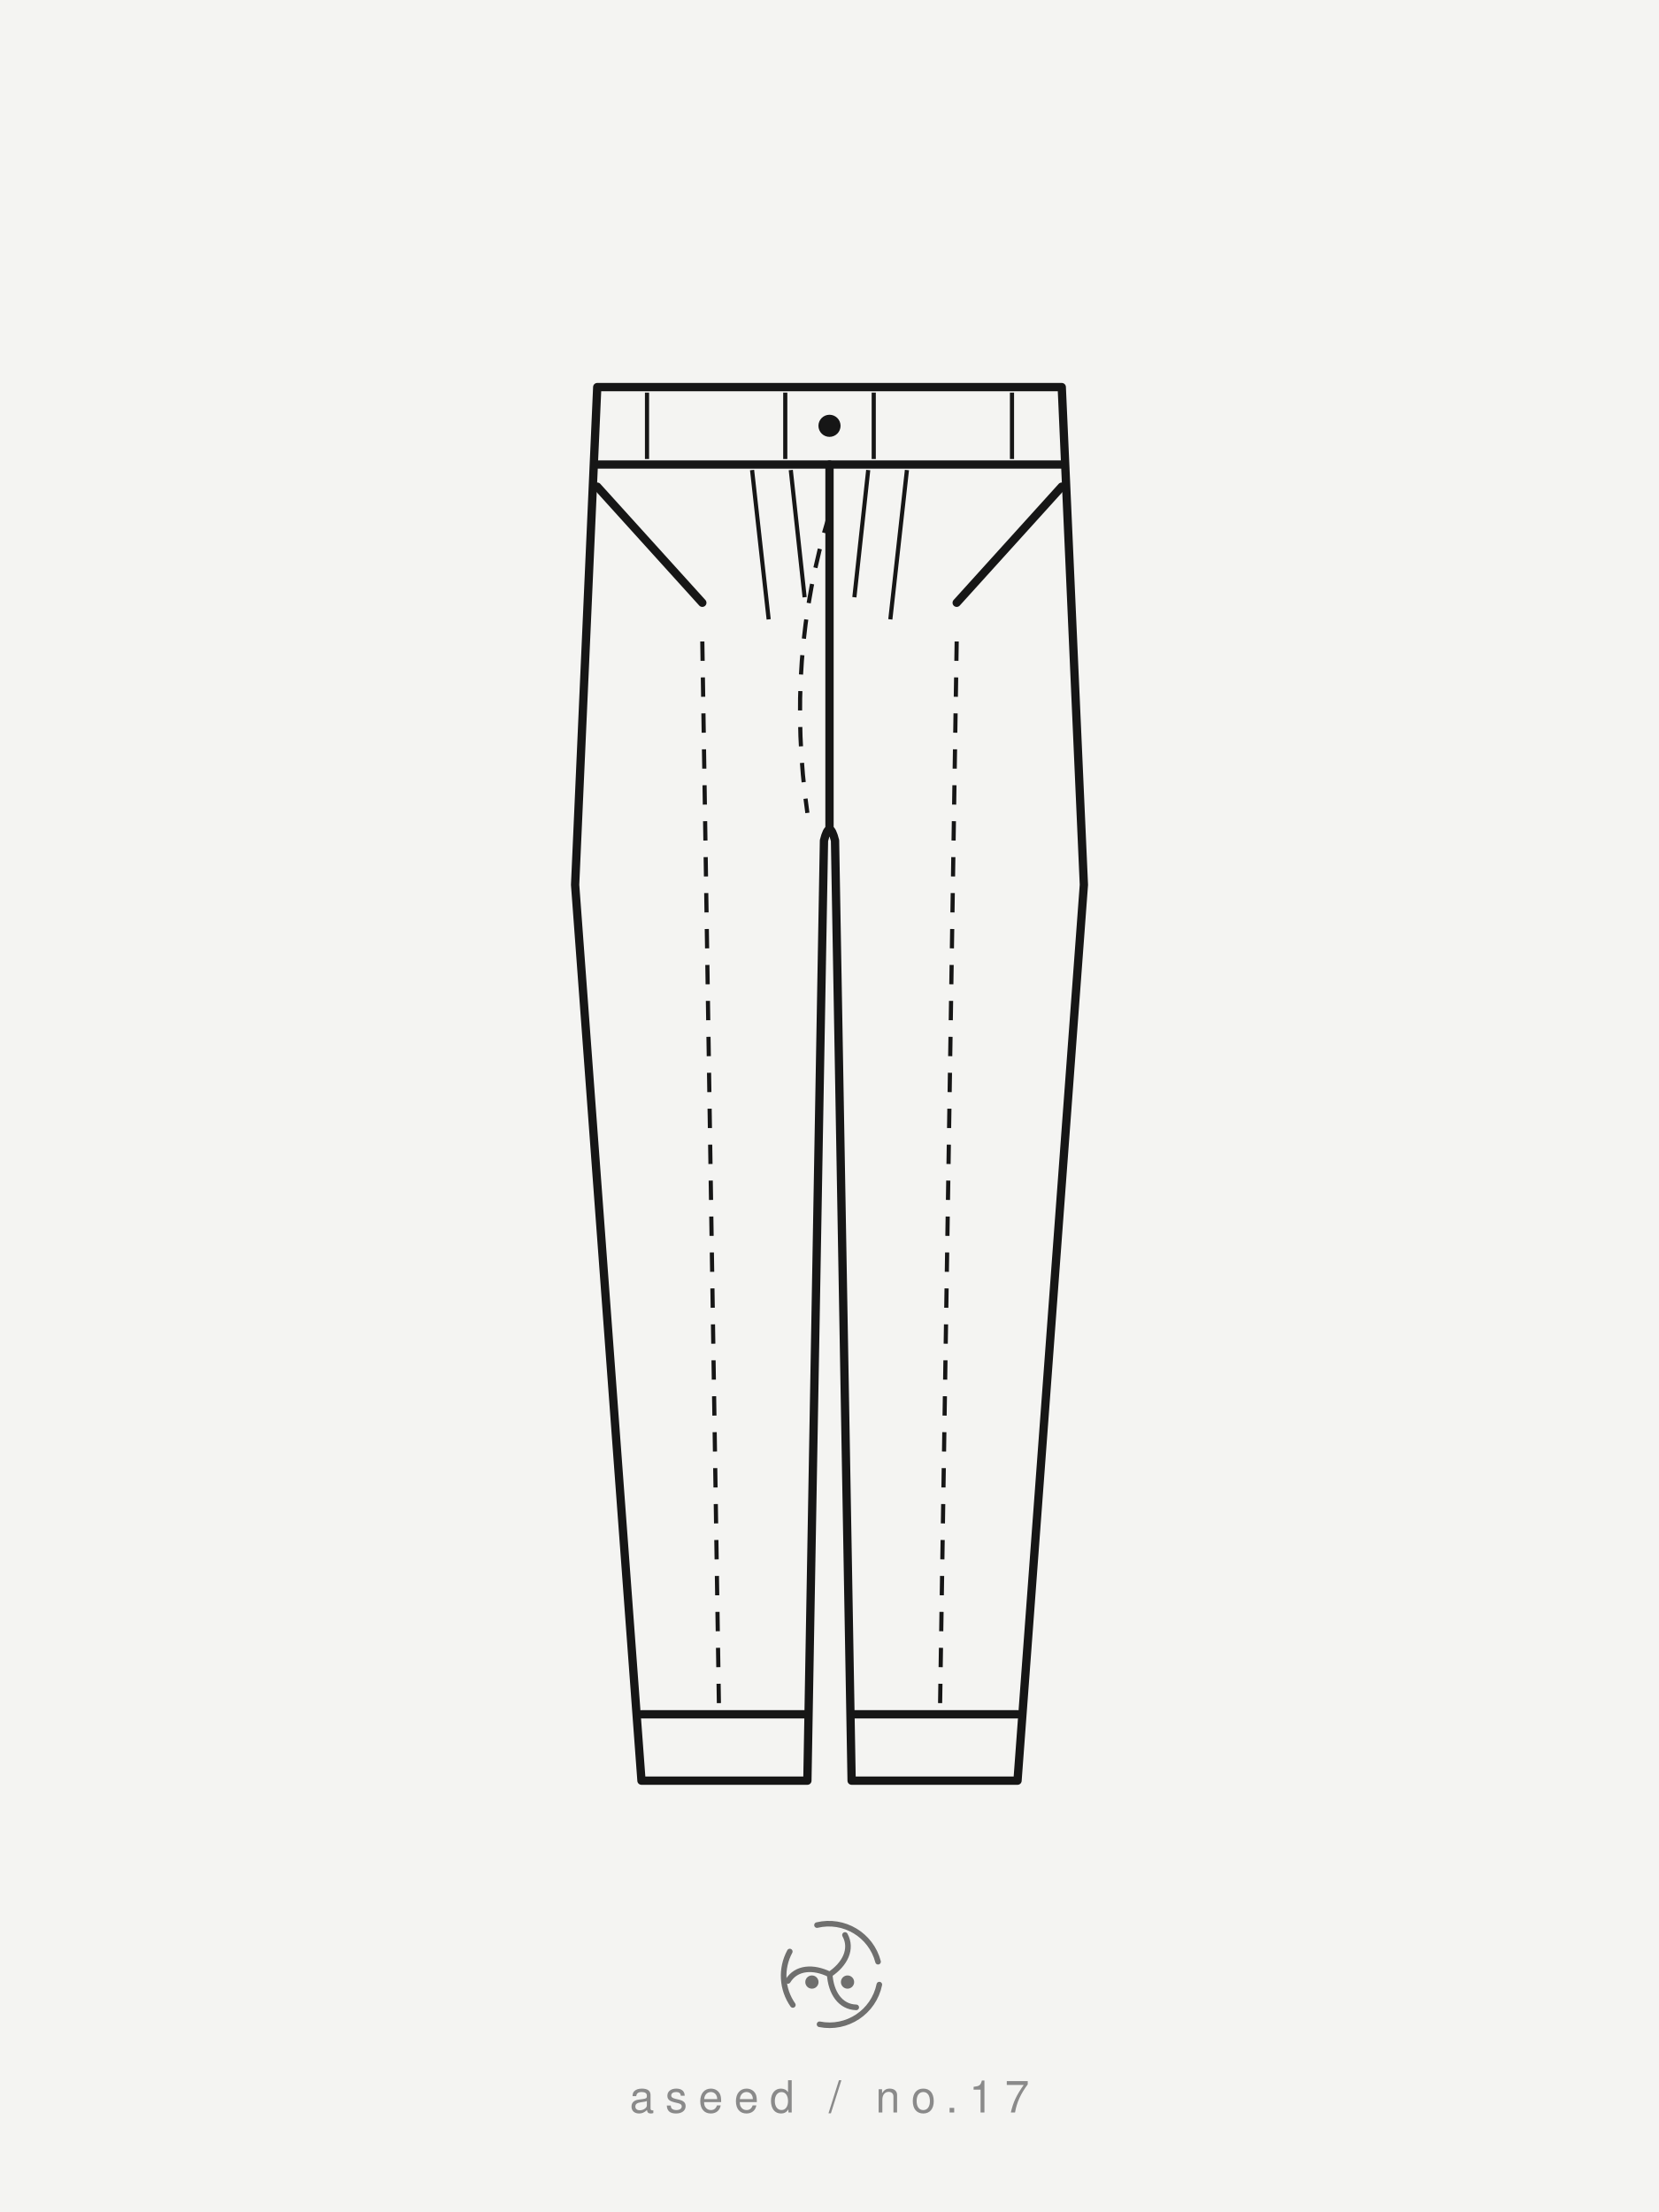
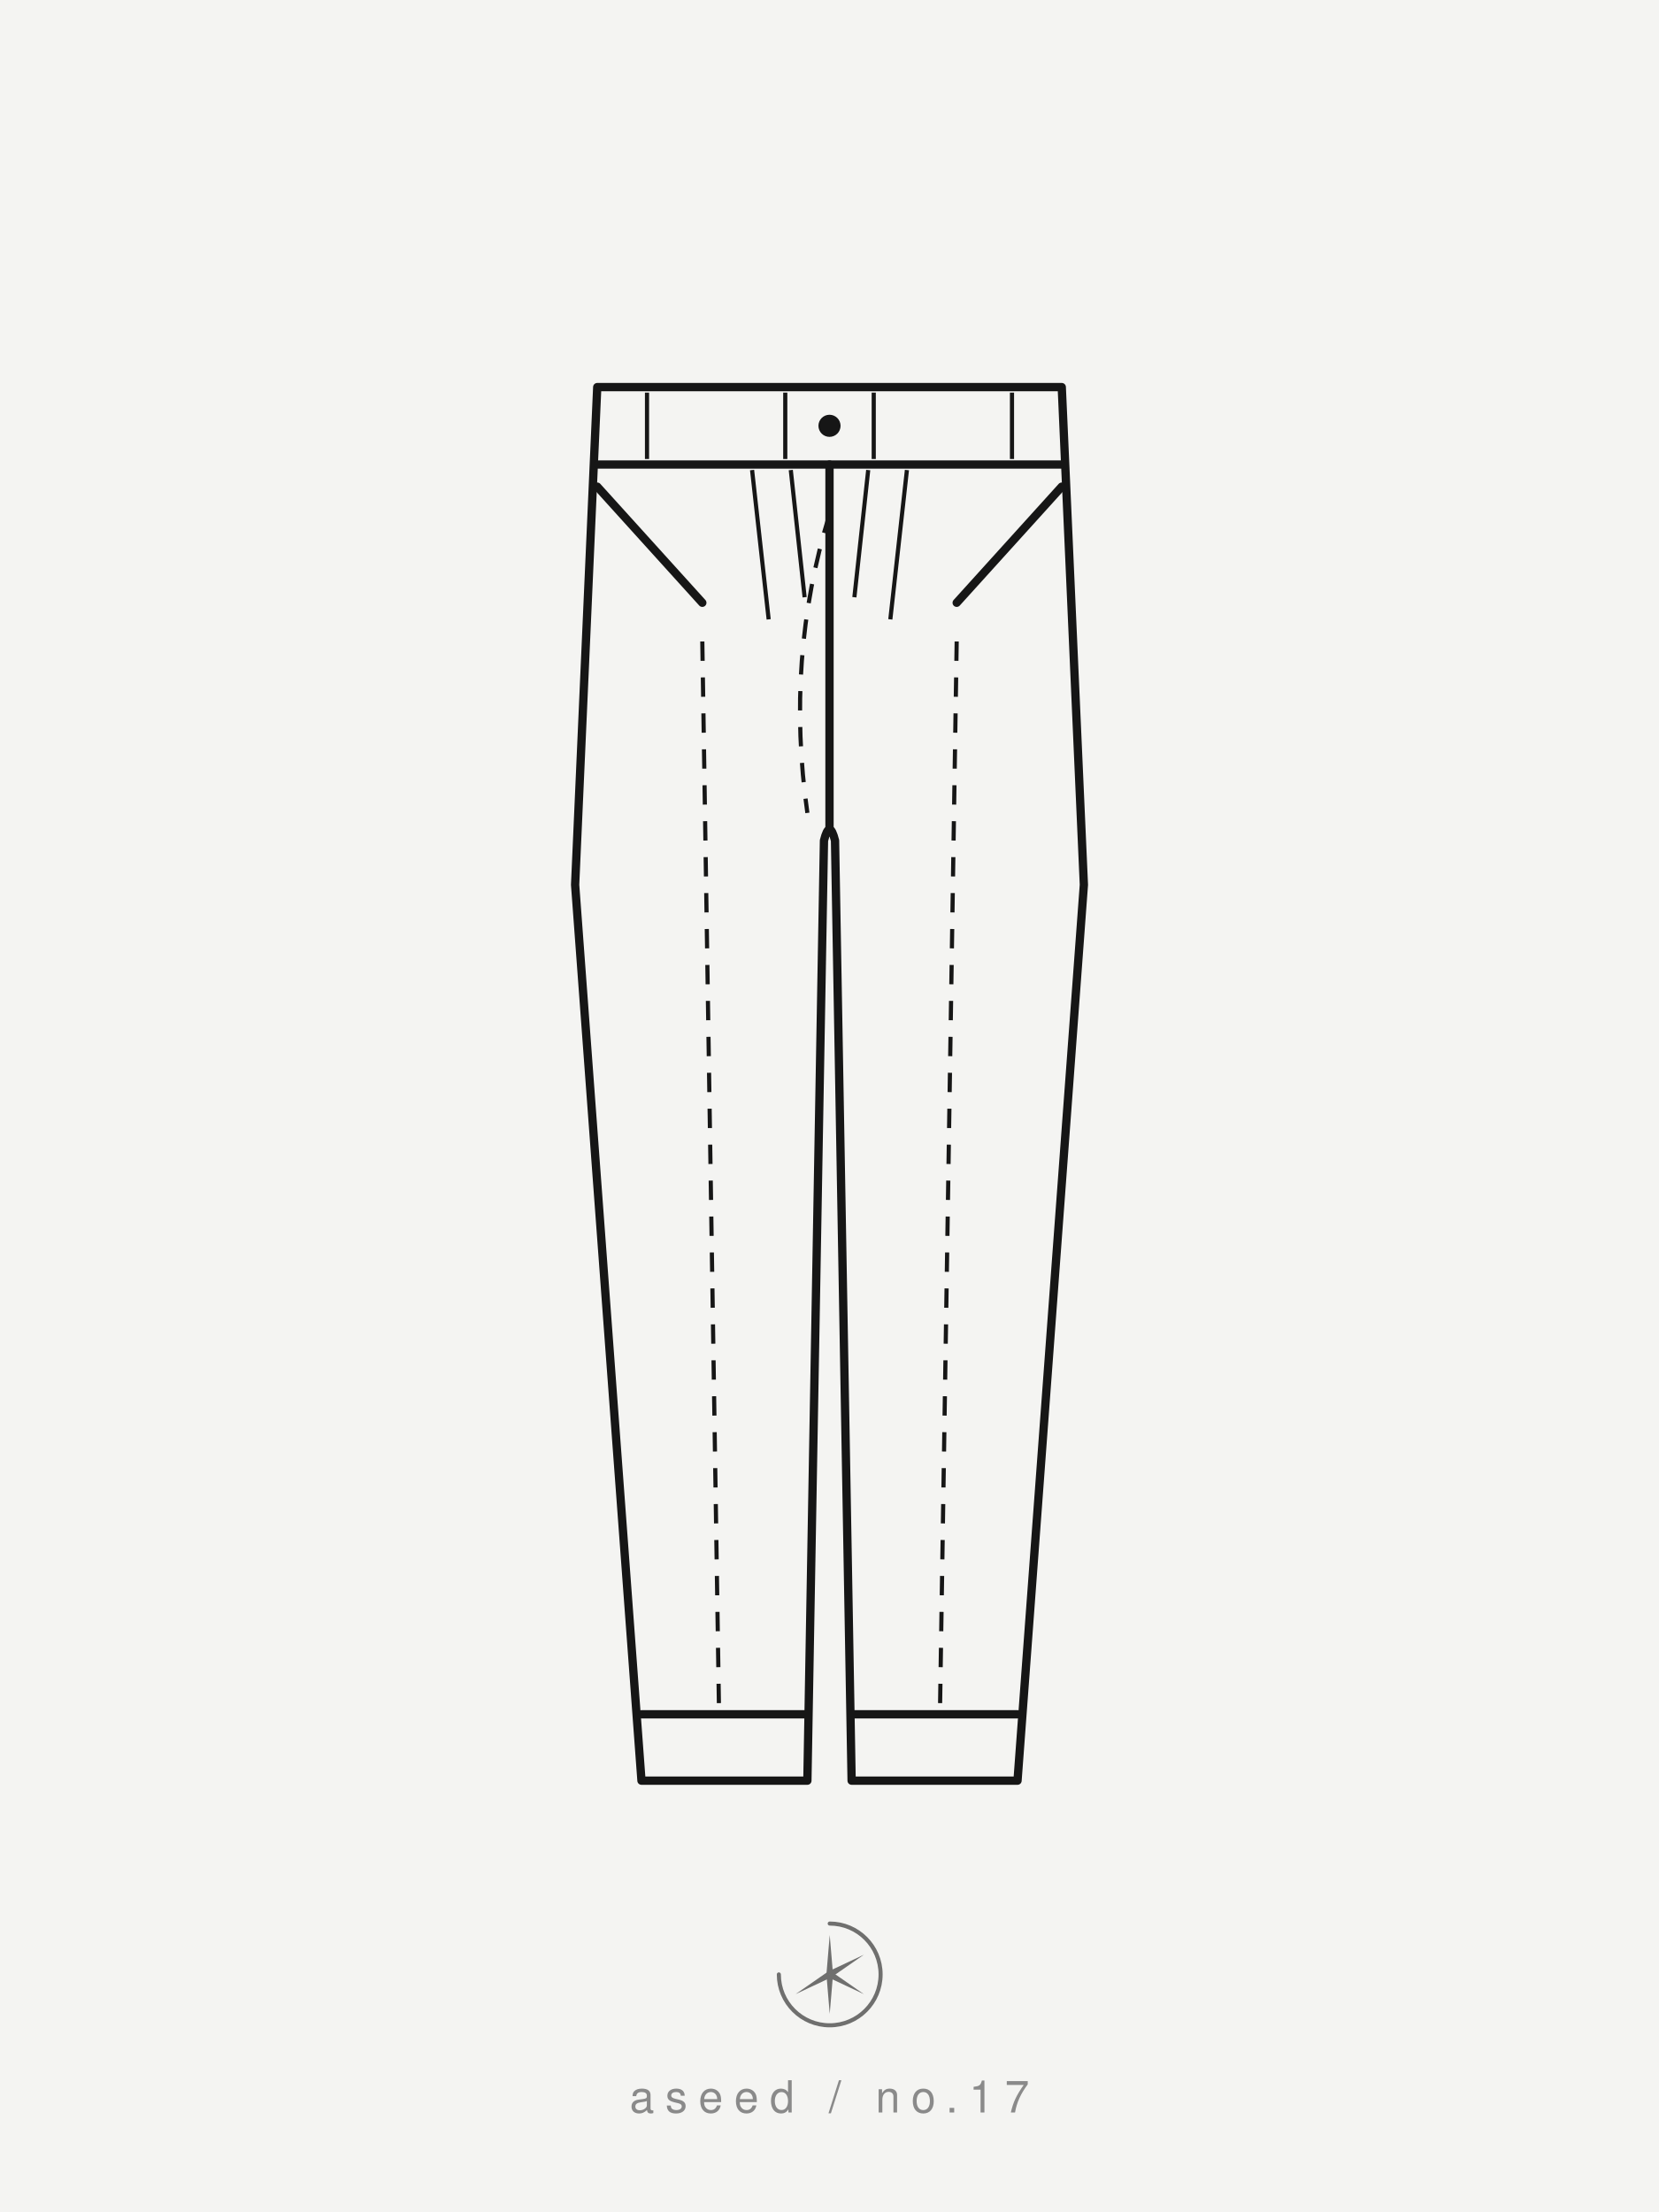
<svg xmlns="http://www.w3.org/2000/svg" viewBox="0 0 600 800">
  <rect width="600" height="800" fill="#f4f4f2" />
  <g fill="none" stroke="#161616" stroke-width="3" stroke-linecap="round" stroke-linejoin="round">
    <path d="M216,140 L384,140 L392,320 L368,644 L308,644 L302,304 Q300,296 298,304 L292,644 L232,644 L208,320 Z" />
    <path d="M216,168 L384,168" />
    <path d="M300,168 L300,300" />
    <path d="M216,176 L254,218 M384,176 L346,218" />
    <path d="M232,620 L292,620 M308,620 L368,620" />
  </g>
  <g fill="none" stroke="#161616" stroke-width="1.5">
    <path d="M234,142 L234,166 M284,142 L284,166 M316,142 L316,166 M366,142 L366,166" />
    <path d="M272,170 L278,224 M286,170 L291,216 M328,170 L322,224 M314,170 L309,216" />
  </g>
  <g fill="none" stroke="#161616" stroke-width="1.5" stroke-dasharray="7 6">
    <path d="M300,186 Q284,238 292,294" />
    <path d="M254,232 L260,616 M346,232 L340,616" />
  </g>
  <g fill="#161616">
    <circle cx="300" cy="154" r="4" />
  </g>
-   <g fill="none" stroke="#161616" stroke-width="2.2" stroke-linecap="round" opacity=".6" transform="translate(278,692) scale(0.92)">
-     <path d="M43.5,28 A20,20 0 0 1 20,43.6" />
-     <path d="M9.5,36 A20,20 0 0 1 8.3,15" />
-     <path d="M19,4.6 A20,20 0 0 1 43,19" />
-     <path d="M24,24 C30,20 33,14 30,8.5" />
-     <path d="M24,24 C30,20 33,14 30,8.5" transform="rotate(120 24 24)" />
-     <path d="M24,24 C30,20 33,14 30,8.5" transform="rotate(240 24 24)" />
-     <g fill="#161616" stroke="none">
-       <circle cx="31" cy="27" r="2.6" />
-       <circle cx="17" cy="27" r="2.6" />
-     </g>
+   <g fill="#161616" opacity=".6" transform="translate(278,692) scale(0.92)">
+     <path d="M24,4 A20,20 0 1 1 4,24" fill="none" stroke-linecap="round" stroke="#161616" stroke-width="1.6" />
+     <path d="M22.7,24 L24,8.5 L25.3,24 Z" />
+     <path d="M22.7,24 L24,8.5 L25.3,24 Z" transform="rotate(60 24 24)" />
+     <path d="M22.7,24 L24,8.5 L25.3,24 Z" transform="rotate(120 24 24)" />
+     <path d="M22.7,24 L24,8.5 L25.3,24 Z" transform="rotate(180 24 24)" />
+     <path d="M22.7,24 L24,8.5 L25.3,24 Z" transform="rotate(240 24 24)" />
  </g>
  <text x="300" y="764" font-family="Helvetica, Arial, sans-serif" font-size="16" letter-spacing="4" fill="#8a8a8a" text-anchor="middle">aseed / no.17</text>
</svg>
